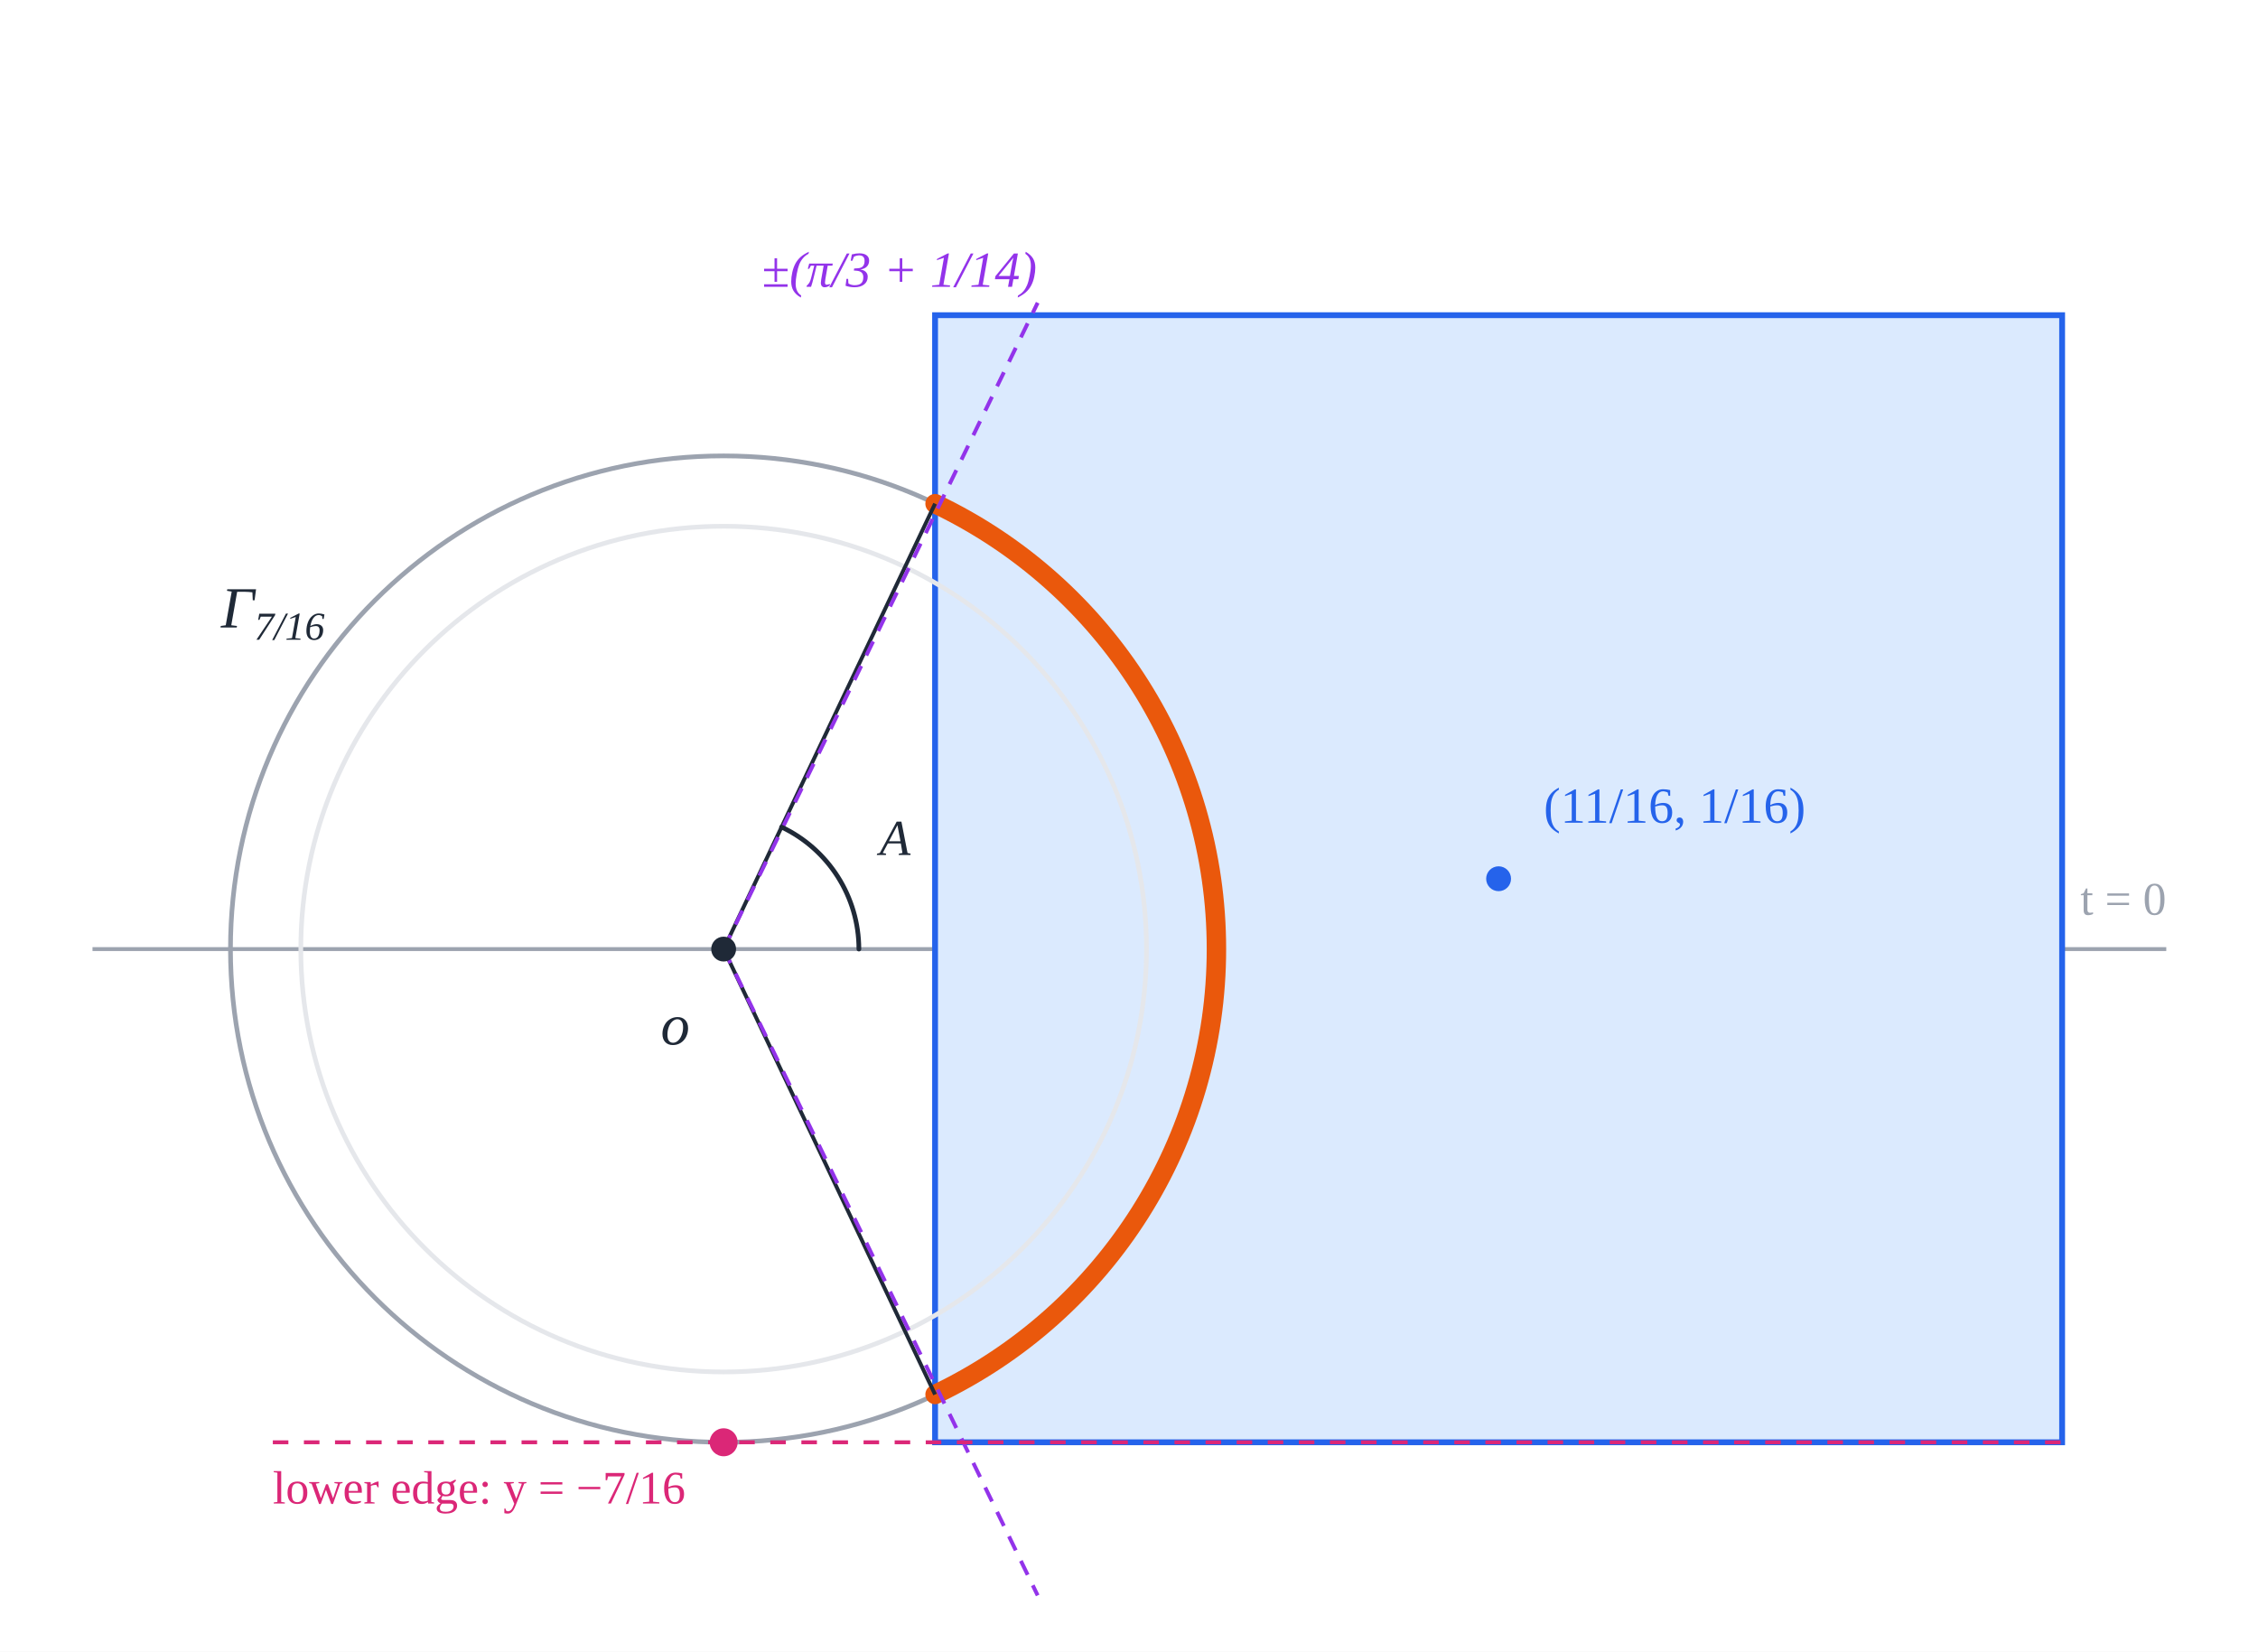
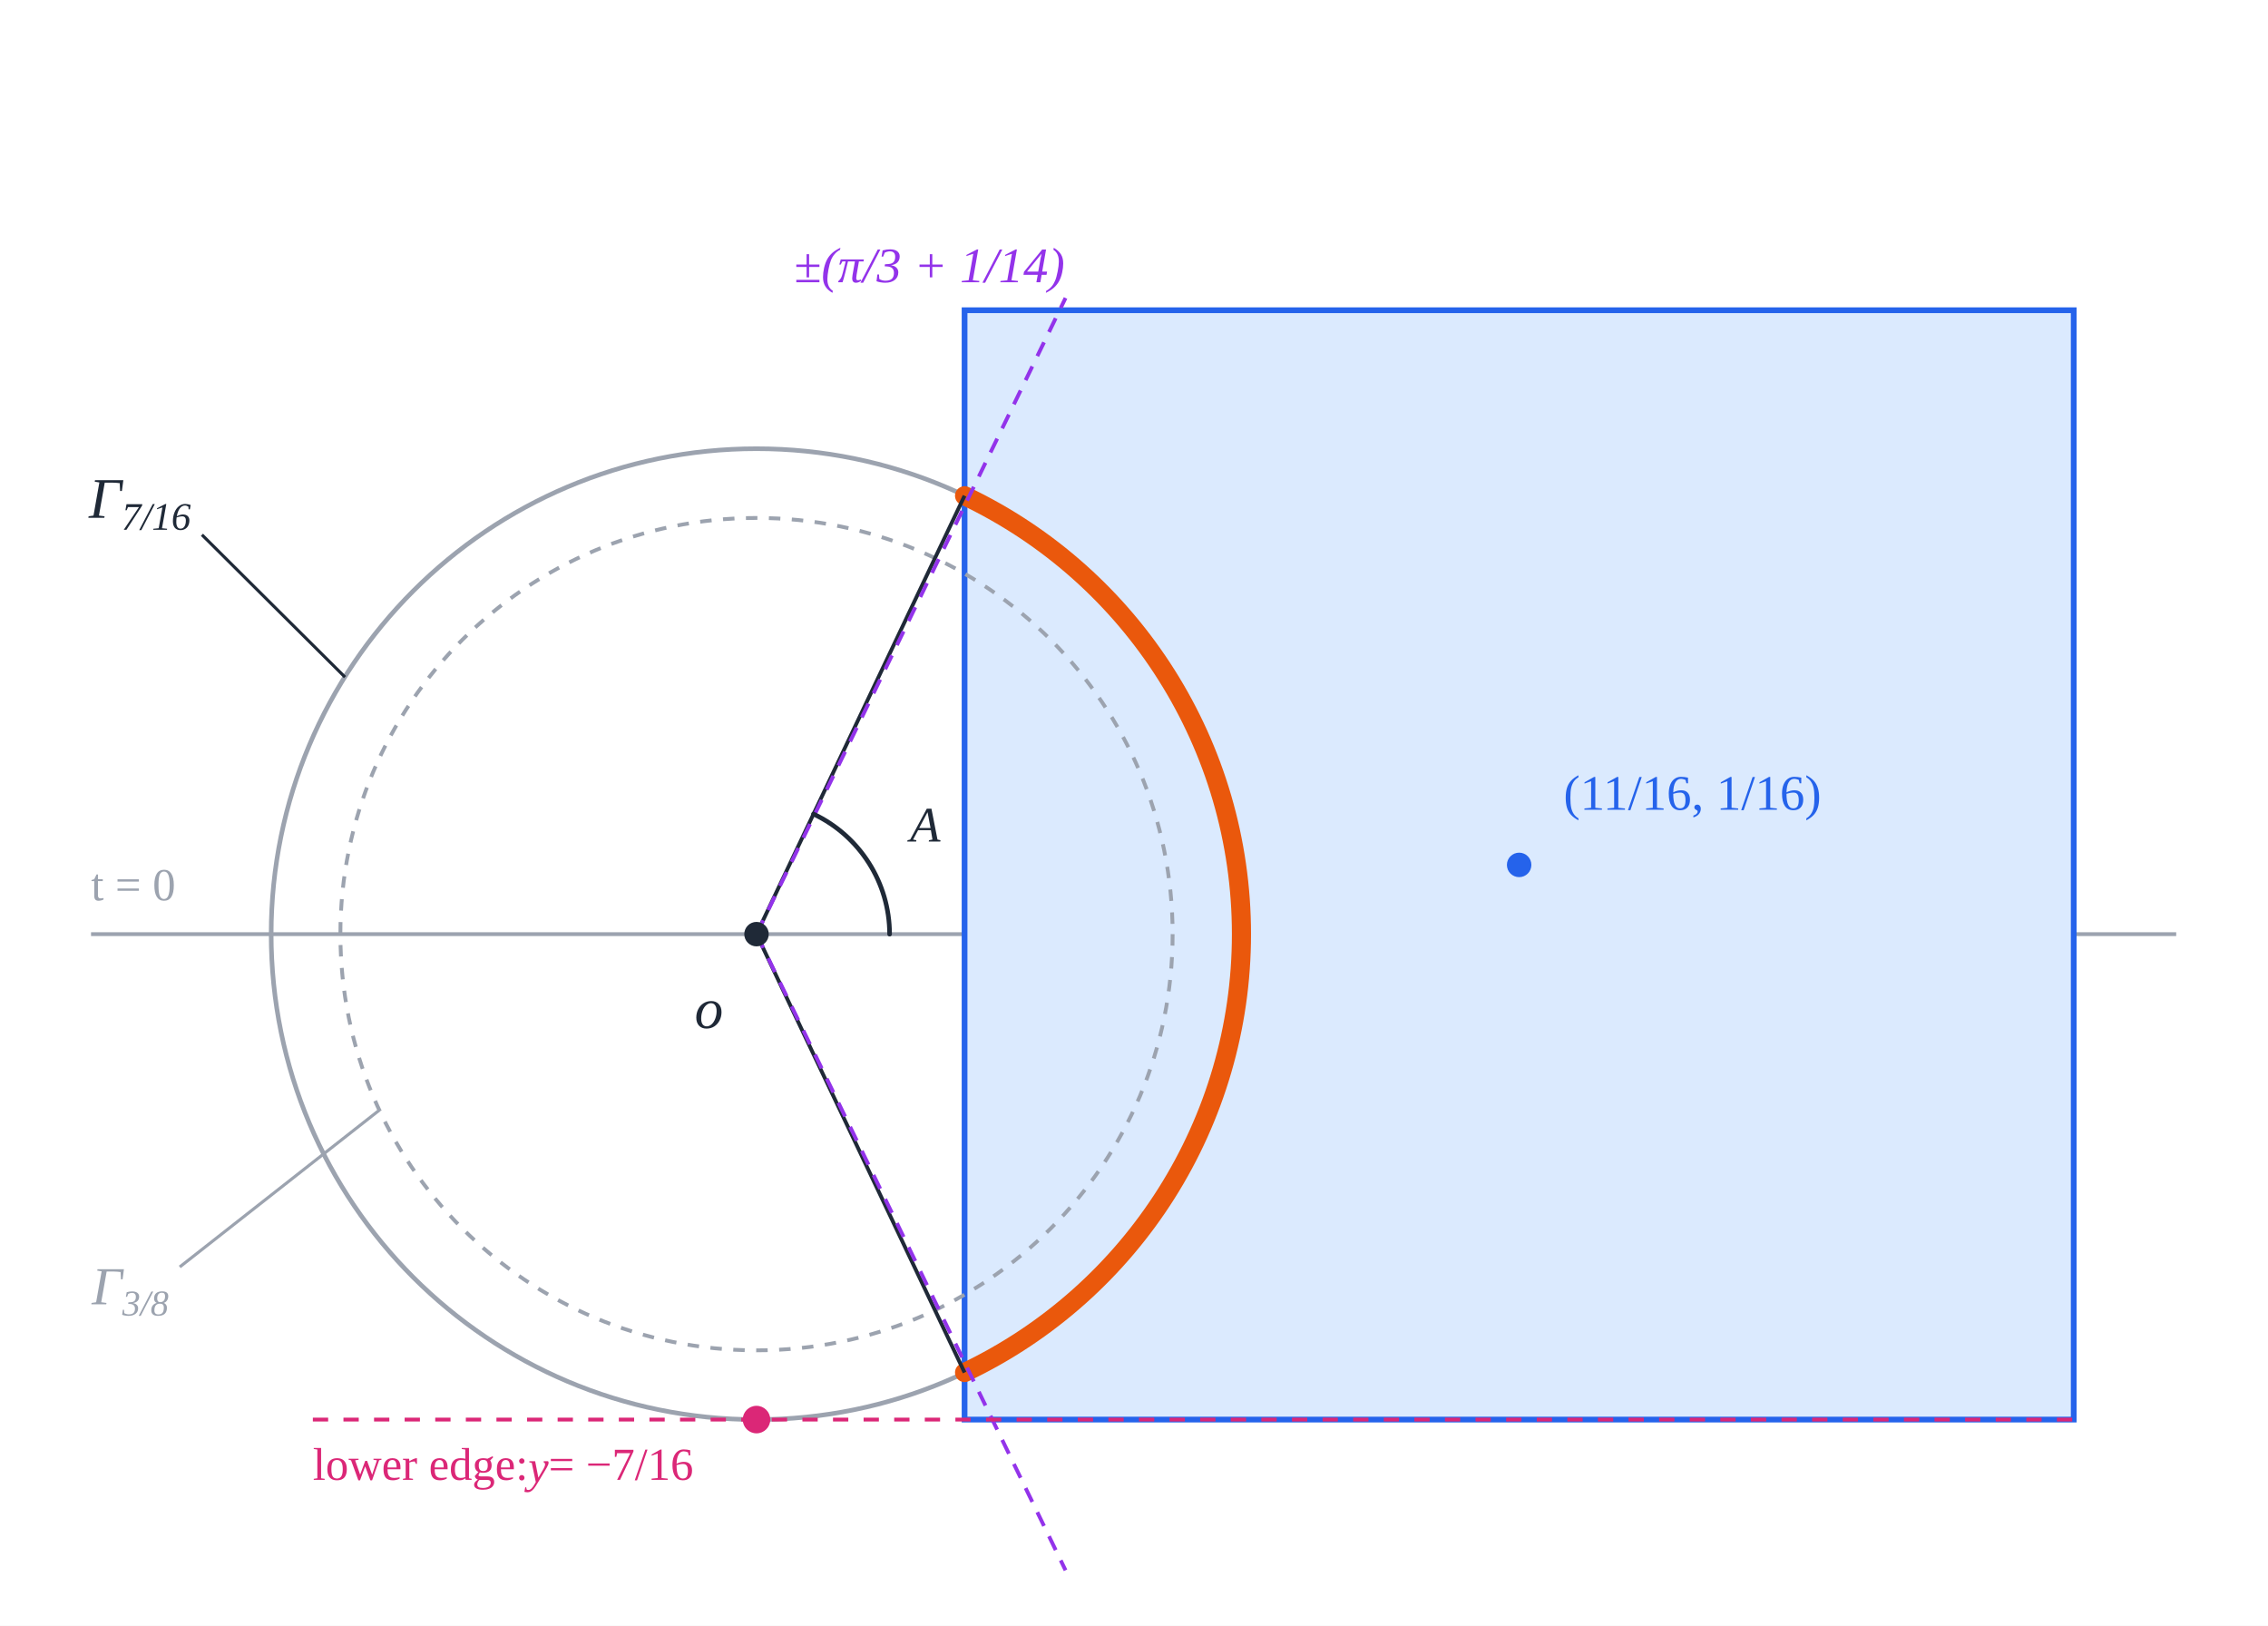
- <svg xmlns="http://www.w3.org/2000/svg" width="581" height="425" viewBox="0 0 581 425" role="img" aria-label="A square with a = 11/16 and b = 1/16 in its chart: the circle of radius 7/16 just touches the line of the lower edge, and the square holds a full cap of half-width more than pi/3 + 1/14">
+ <svg xmlns="http://www.w3.org/2000/svg" width="593" height="425" viewBox="0 0 593 425" role="img" aria-label="A square with a = 11/16 and b = 1/16 in its chart: the circle of radius 7/16 just touches the line of the lower edge, and the square holds a full cap of half-width more than pi/3 + 1/14">
  <defs>
    <marker id="arrow" viewBox="0 0 10 10" refX="9" refY="5" markerUnits="userSpaceOnUse" markerWidth="11" markerHeight="11" orient="auto-start-reverse">
      <path d="M 0 0 L 10 5 L 0 10 z" fill="#1f2937" />
    </marker>
  </defs>
  <rect width="100%" height="100%" fill="#ffffff" />
-   <line x1="23.8" y1="244.2" x2="557.4" y2="244.2" stroke="#9ca3af" stroke-width="1" />
-   <text x="557.4" y="232.6" font-size="12" font-family="Georgia, 'Times New Roman', serif" fill="#9ca3af" text-anchor="end" dominant-baseline="middle">t = 0</text>
-   <polygon points="240.6,371.1 530.6,371.1 530.6,81.1 240.6,81.1" fill="#dbeafe" stroke="#2563eb" stroke-width="1.5" fill-opacity="1" />
-   <circle cx="385.6" cy="226.1" r="3.2" fill="#2563eb" />
-   <text x="397.2" y="208.7" font-size="13" font-family="Georgia, 'Times New Roman', serif" fill="#2563eb" text-anchor="start" dominant-baseline="middle">(11/16, 1/16)</text>
-   <circle cx="186.2" cy="244.2" r="126.9" fill="none" stroke="#9ca3af" stroke-width="1.2" />
-   <circle cx="186.2" cy="244.2" r="108.8" fill="none" stroke="#e5e7eb" stroke-width="1.2" />
-   <path d="M 240.6 358.8 A 126.9 126.9 0 0 0 240.6 129.6" fill="none" stroke="#ea580c" stroke-width="5" stroke-linecap="round" />
-   <line x1="186.2" y1="244.2" x2="240.6" y2="129.6" stroke="#1f2937" stroke-width="1" />
-   <line x1="186.2" y1="244.2" x2="240.6" y2="358.8" stroke="#1f2937" stroke-width="1" />
-   <line x1="186.2" y1="244.2" x2="267.0" y2="77.9" stroke="#9333ea" stroke-width="1" stroke-dasharray="4 3" />
-   <line x1="186.2" y1="244.2" x2="267.0" y2="410.5" stroke="#9333ea" stroke-width="1" stroke-dasharray="4 3" />
-   <path d="M 221.0 244.2 A 34.8 34.8 0 0 0 201.1 212.8" fill="none" stroke="#1f2937" stroke-width="1.2" stroke-linecap="round" />
-   <text x="230.3" y="216.3" font-size="13" font-family="Georgia, 'Times New Roman', serif" fill="#1f2937" text-anchor="middle" dominant-baseline="middle" font-style="italic">A</text>
-   <text x="266.8" y="70.1" font-size="13" font-family="Georgia, 'Times New Roman', serif" fill="#9333ea" text-anchor="end" dominant-baseline="middle" font-style="italic">±(π/3 + 1/14)</text>
-   <circle cx="186.2" cy="371.1" r="3.6" fill="#db2777" />
-   <line x1="70.2" y1="371.1" x2="534.2" y2="371.1" stroke="#db2777" stroke-width="1" stroke-dasharray="4 4" />
-   <text x="70.2" y="384.1" font-size="12" font-family="Georgia, 'Times New Roman', serif" fill="#db2777" text-anchor="start" dominant-baseline="middle">lower edge: y = −7/16</text>
-   <text x="70.2" y="157.2" font-size="15" font-family="Georgia, 'Times New Roman', serif" fill="#1f2937" text-anchor="middle" dominant-baseline="middle" font-style="italic">Γ<tspan dy="4.5" font-size="10.2">7/16</tspan>
+   <line x1="23.8" y1="244.2" x2="569.0" y2="244.2" stroke="#9ca3af" stroke-width="1" />
+   <text x="23.8" y="232.6" font-size="12" font-family="Georgia, 'Times New Roman', serif" fill="#9ca3af" text-anchor="start" dominant-baseline="middle">t = 0</text>
+   <polygon points="252.2,371.1 542.2,371.1 542.2,81.1 252.2,81.1" fill="#dbeafe" stroke="#2563eb" stroke-width="1.5" fill-opacity="1" />
+   <circle cx="397.2" cy="226.1" r="3.2" fill="#2563eb" />
+   <text x="408.8" y="208.7" font-size="13" font-family="Georgia, 'Times New Roman', serif" fill="#2563eb" text-anchor="start" dominant-baseline="middle">(11/16, 1/16)</text>
+   <circle cx="197.8" cy="244.2" r="126.9" fill="none" stroke="#9ca3af" stroke-width="1.2" />
+   <circle cx="197.8" cy="244.2" r="108.8" fill="none" stroke="#9ca3af" stroke-width="1" stroke-dasharray="3 3" />
+   <path d="M 252.2 358.8 A 126.9 126.9 0 0 0 252.2 129.6" fill="none" stroke="#ea580c" stroke-width="5" stroke-linecap="round" />
+   <line x1="197.8" y1="244.2" x2="252.2" y2="129.6" stroke="#1f2937" stroke-width="1" />
+   <line x1="197.8" y1="244.2" x2="252.2" y2="358.8" stroke="#1f2937" stroke-width="1" />
+   <line x1="197.8" y1="244.2" x2="278.6" y2="77.9" stroke="#9333ea" stroke-width="1" stroke-dasharray="4 3" />
+   <line x1="197.8" y1="244.2" x2="278.6" y2="410.5" stroke="#9333ea" stroke-width="1" stroke-dasharray="4 3" />
+   <path d="M 232.6 244.2 A 34.8 34.8 0 0 0 212.7 212.8" fill="none" stroke="#1f2937" stroke-width="1.2" stroke-linecap="round" />
+   <text x="241.9" y="216.3" font-size="13" font-family="Georgia, 'Times New Roman', serif" fill="#1f2937" text-anchor="middle" dominant-baseline="middle" font-style="italic">A</text>
+   <text x="278.4" y="70.1" font-size="13" font-family="Georgia, 'Times New Roman', serif" fill="#9333ea" text-anchor="end" dominant-baseline="middle" font-style="italic">±(π/3 + 1/14)</text>
+   <circle cx="197.8" cy="371.1" r="3.6" fill="#db2777" />
+   <line x1="81.8" y1="371.1" x2="545.8" y2="371.1" stroke="#db2777" stroke-width="1" stroke-dasharray="4 4" />
+   <text x="81.8" y="384.1" font-size="12" font-family="Georgia, 'Times New Roman', serif" fill="#db2777" text-anchor="start" dominant-baseline="middle" font-style="italic">
+     <tspan font-style="normal">lower edge: </tspan>y<tspan font-style="normal"> = −7/16</tspan>
  </text>
-   <circle cx="186.2" cy="244.2" r="3.2" fill="#1f2937" />
-   <text x="177.5" y="264.5" font-size="15" font-family="Georgia, 'Times New Roman', serif" fill="#1f2937" text-anchor="end" dominant-baseline="middle" font-style="italic">o</text>
+   <line x1="90.2" y1="177.0" x2="52.8" y2="139.8" stroke="#1f2937" stroke-width="0.8" />
+   <text x="49.9" y="131.1" font-size="15" font-family="Georgia, 'Times New Roman', serif" fill="#1f2937" text-anchor="end" dominant-baseline="middle" font-style="italic">Γ<tspan dy="4.5" font-size="10.2">7/16</tspan>
+   </text>
+   <line x1="99.2" y1="290.2" x2="47.0" y2="331.2" stroke="#9ca3af" stroke-width="0.8" />
+   <text x="44.1" y="337.0" font-size="14" font-family="Georgia, 'Times New Roman', serif" fill="#9ca3af" text-anchor="end" dominant-baseline="middle" font-style="italic">Γ<tspan dy="4.2" font-size="9.5">3/8</tspan>
+   </text>
+   <circle cx="197.8" cy="244.2" r="3.2" fill="#1f2937" />
+   <text x="189.1" y="264.5" font-size="15" font-family="Georgia, 'Times New Roman', serif" fill="#1f2937" text-anchor="end" dominant-baseline="middle" font-style="italic">o</text>
</svg>
